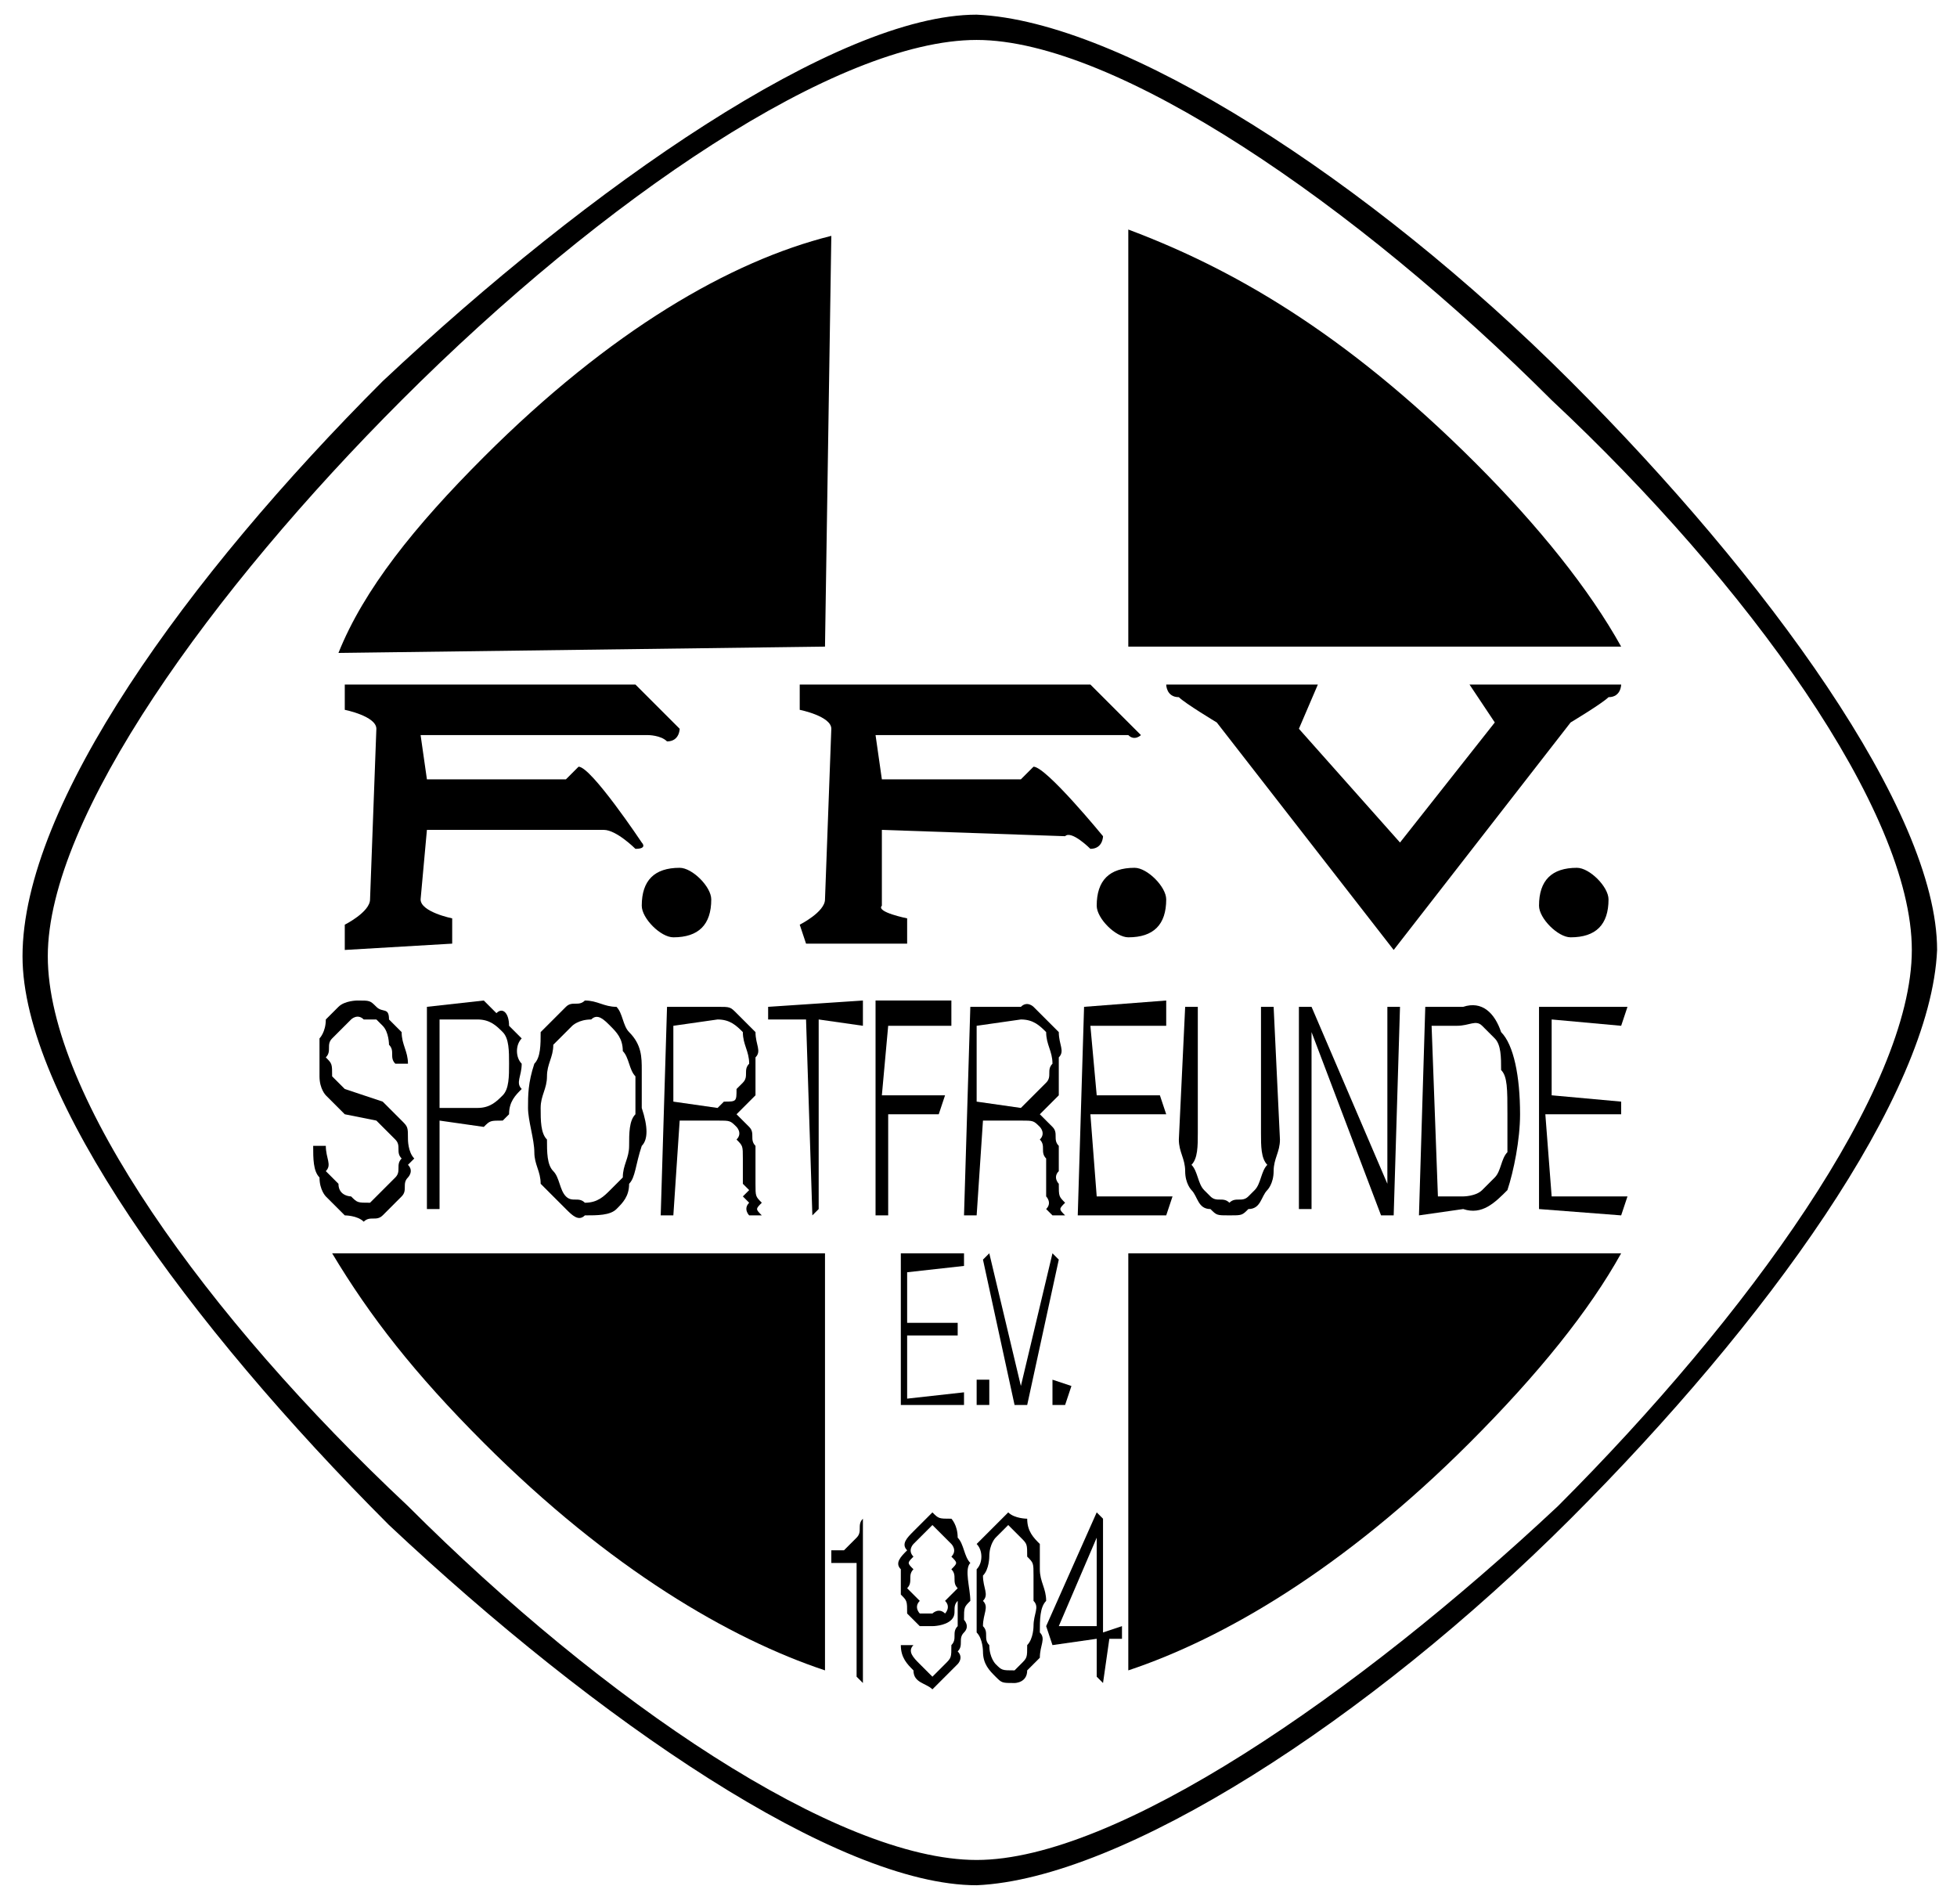
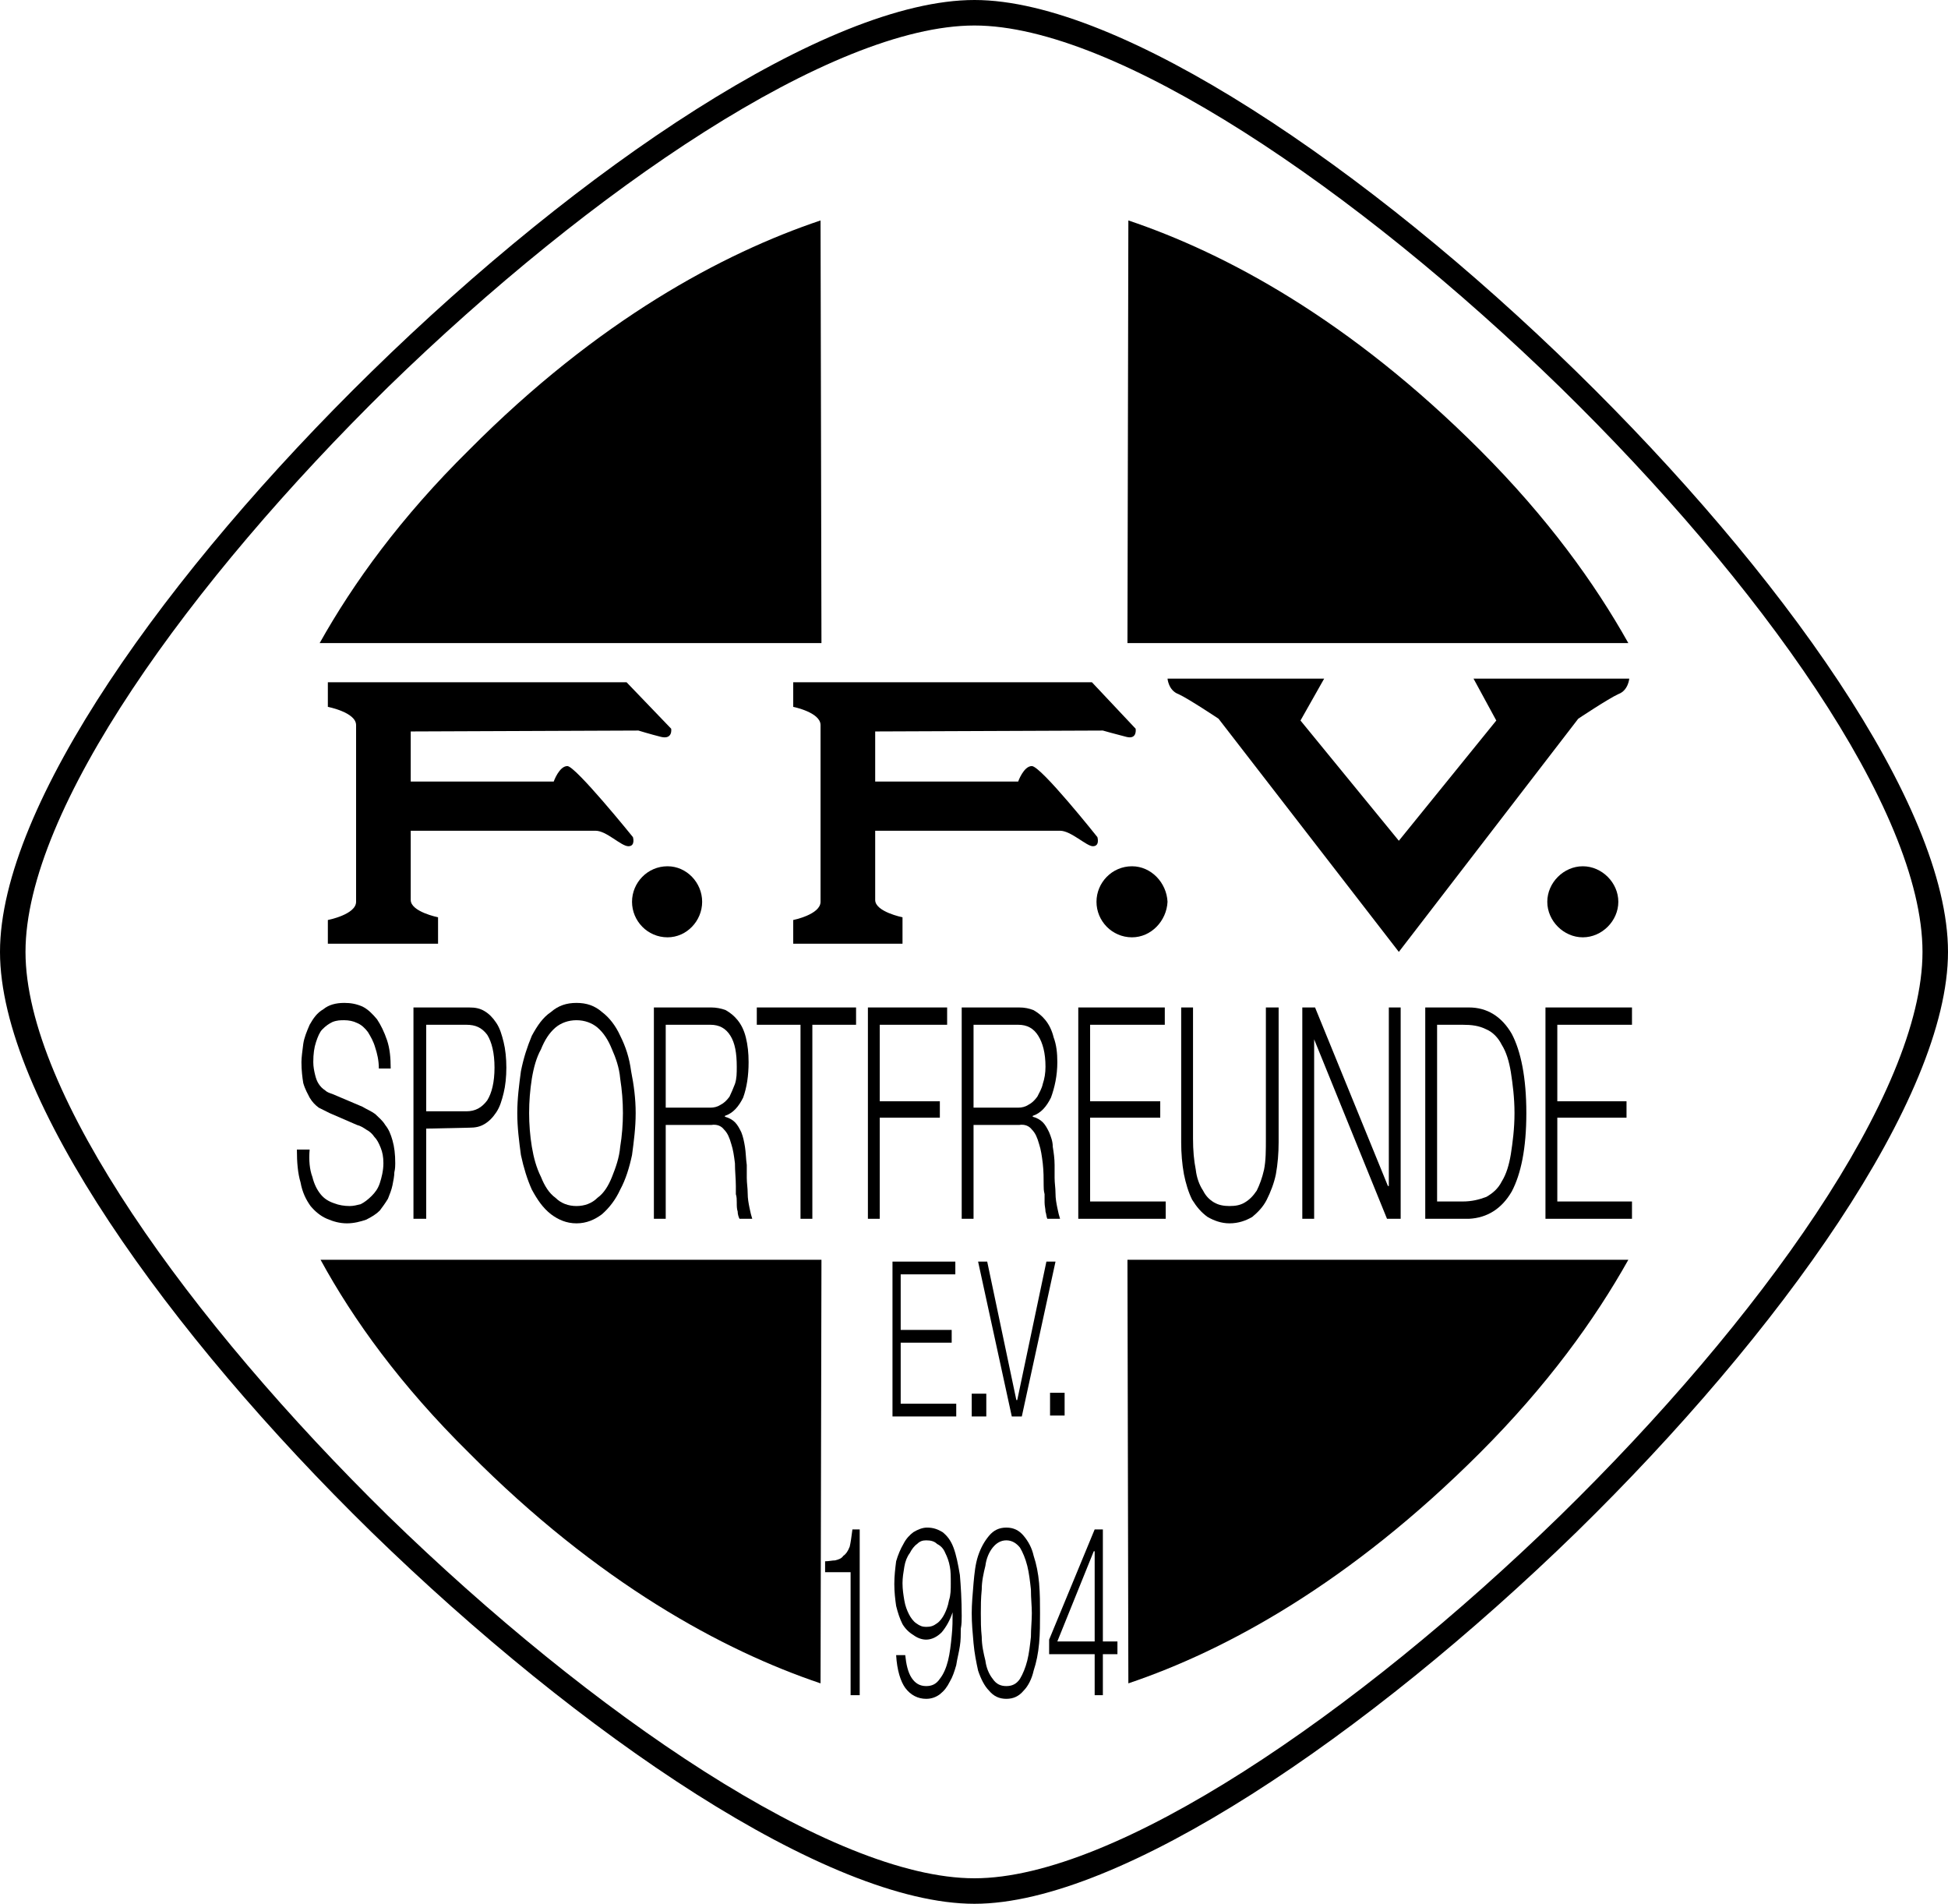
- <svg xmlns="http://www.w3.org/2000/svg" viewBox="-17 -15 219 213">
-   <g transform="rotate(45 93 92)">
-     <path fill-rule="nonzero" fill="currentColor" fill-opacity="1" d="M 184 90 C 184 122 177 154 166 166 C 155 177 123 183 91 184 C 59 184 28 179 17 168 C 5 156 0 125 0 94 C 1 62 7 29 18 18 C 30 7 62 0 94 0 C 125 0 157 5 168 16 C 179 28 184 59 184 90 Z M 164 164 C 175 153 181 121 182 90 C 182 60 177 29 166 18 C 155 7 124 2 94 3 C 63 3 31 9 20 20 C 9 31 3 62 3 94 C 3 124 8 155 19 166 C 30 177 60 182 91 181 C 122 181 153 175 164 164 " />
-     <path fill-rule="nonzero" fill="currentColor" fill-opacity="1" d="M 47 23 C 58 18 72 14 93 14 C 103 14 112 15 119 17 L 80 56 L 47 23 " />
-     <path fill-rule="nonzero" fill="currentColor" fill-opacity="1" d="M 24 47 C 18 57 14 72 14 92 C 14 103 15 112 18 119 L 56 80 L 24 47 " />
-     <path fill-rule="nonzero" fill="currentColor" fill-opacity="1" d="M 161 137 C 166 127 170 112 170 92 C 170 81 169 72 167 65 L 128 104 L 161 137 " />
-     <path fill-rule="nonzero" fill="currentColor" fill-opacity="1" d="M 137 161 C 127 166 112 170 92 170 C 81 170 73 169 65 167 L 104 128 L 137 161 " />
-     <path fill-rule="nonzero" fill="currentColor" fill-opacity="1" d="M 31 119 L 35 122 L 46 111 C 46 111 46 110 46 109 C 47 108 57 110 57 110 C 57 110 58 110 57 111 C 57 111 54 111 53 112 L 39 126 L 44 132 C 45 133 48 131 48 131 L 50 133 L 42 142 L 40 140 C 40 140 41 137 40 136 L 27 122 C 26 121 23 123 23 123 L 21 121 L 44 98 L 51 98 C 51 98 52 99 51 100 C 50 100 49 101 49 101 L 31 119 " />
-     <path fill-rule="nonzero" fill="currentColor" fill-opacity="1" d="M 67 115 C 69 113 69 111 67 109 C 66 108 63 108 62 109 C 60 111 60 113 62 115 C 63 116 66 116 67 115 " />
-     <path fill-rule="nonzero" fill="currentColor" fill-opacity="1" d="M 67 83 L 71 86 L 82 75 C 82 75 82 74 82 73 C 83 72 93 73 93 73 C 93 73 94 74 93 75 C 93 75 90 75 90 76 L 75 90 L 81 96 C 81 97 84 95 84 95 L 86 97 L 78 105 L 76 104 C 76 104 77 101 76 100 L 63 86 C 62 85 59 87 59 87 L 57 85 L 80 62 L 88 62 C 88 62 88 63 87 63 C 86 64 85 65 85 65 L 67 83 " />
-     <path fill-rule="nonzero" fill="currentColor" fill-opacity="1" d="M 103 79 C 105 77 105 75 103 73 C 102 72 99 72 98 73 C 96 75 96 77 98 79 C 99 80 102 80 103 79 " />
-     <path fill-rule="nonzero" fill="currentColor" fill-opacity="1" d="M 138 44 C 140 42 140 40 138 38 C 137 37 134 37 133 38 C 131 40 131 42 133 44 C 134 45 137 45 138 44 " />
-     <path fill-rule="nonzero" fill="currentColor" fill-opacity="1" d="M 125 59 L 121 27 C 121 27 122 23 122 22 C 123 21 122 20 122 20 L 110 32 L 115 33 L 117 50 L 100 49 L 98 44 L 86 56 C 86 56 87 57 88 56 C 89 56 93 55 93 55 L 125 59 " />
-     <path fill-rule="nonzero" fill="currentColor" fill-opacity="1" d="M 58 161 C 59 161 60 161 60 161 C 61 162 62 161 62 161 C 63 161 63 161 64 160 C 64 160 64 160 64 159 C 64 159 64 158 64 158 C 64 157 64 157 64 156 C 64 155 63 155 63 154 C 62 154 62 153 61 153 C 61 153 60 153 60 153 C 60 153 59 153 59 153 C 58 153 58 153 58 153 L 55 155 C 54 155 54 155 53 155 C 53 155 53 155 52 155 C 52 155 51 155 50 154 C 50 154 49 153 49 153 C 48 152 48 152 47 151 C 47 151 47 150 46 149 C 46 148 46 148 46 147 C 46 146 47 145 47 145 C 48 144 48 144 49 144 C 50 144 50 143 51 144 C 52 144 53 144 53 144 C 54 145 55 145 56 146 L 55 147 C 54 147 54 146 53 146 C 53 146 52 145 51 145 C 51 145 50 145 50 145 C 49 146 49 146 49 146 C 48 146 48 147 48 147 C 48 148 48 148 48 149 C 48 149 48 150 48 150 C 48 151 49 151 49 152 C 50 152 50 152 51 153 C 51 153 51 153 52 153 C 52 153 52 153 53 153 C 53 153 53 153 53 153 L 57 151 C 57 151 58 151 58 151 C 59 151 59 151 60 151 C 61 151 61 151 62 152 C 62 152 63 153 64 153 C 64 153 64 154 64 154 C 65 154 65 155 65 155 C 65 156 66 156 66 157 C 66 157 66 158 66 158 C 66 159 66 159 66 160 C 66 161 65 161 65 162 C 64 162 63 163 63 163 C 62 163 61 163 60 163 C 60 163 59 163 58 162 C 57 162 56 161 55 160 L 56 159 C 57 160 58 160 58 161 " />
-     <path fill-rule="nonzero" fill="currentColor" fill-opacity="1" d="M 65 144 C 66 143 66 142 66 141 C 66 140 65 139 64 138 C 63 137 62 136 61 136 C 60 136 59 136 58 137 L 55 140 L 62 147 Z M 57 135 C 58 135 58 135 59 135 C 59 134 60 134 61 135 C 61 135 62 135 63 135 C 63 136 64 137 65 137 C 66 138 66 139 67 139 C 67 140 67 141 68 142 C 68 142 68 143 68 143 C 67 144 67 144 67 145 L 63 148 L 70 155 L 69 156 L 53 140 L 57 135 " />
-     <path fill-rule="nonzero" fill="currentColor" fill-opacity="1" d="M 73 141 C 74 142 75 143 76 143 C 77 143 78 144 79 144 C 80 144 80 143 81 143 C 82 142 82 141 82 140 C 82 139 82 138 82 138 C 81 137 81 136 80 135 C 79 134 78 133 78 132 C 77 131 76 130 75 129 C 74 129 73 128 72 128 C 71 127 70 127 69 127 C 68 127 67 127 67 128 C 66 129 66 130 66 130 C 66 131 66 132 66 133 C 67 134 67 135 68 136 C 69 137 69 138 70 139 C 71 140 72 141 73 141 Z M 66 136 C 66 135 65 134 64 133 C 64 132 64 131 64 129 C 64 128 65 128 65 127 C 66 126 67 126 68 125 C 69 125 70 126 71 126 C 73 126 74 127 75 128 C 76 129 77 130 78 131 C 80 132 81 133 81 134 C 82 136 83 137 83 138 C 84 139 84 140 84 141 C 84 142 83 143 82 144 C 82 145 81 145 80 145 C 79 145 78 145 76 145 C 75 144 74 144 73 143 C 72 142 70 141 69 140 C 68 139 67 138 66 136 " />
-     <path fill-rule="nonzero" fill="currentColor" fill-opacity="1" d="M 84 125 C 84 124 84 124 84 124 C 85 123 85 123 84 122 C 84 122 84 121 84 121 C 84 120 83 120 83 119 C 82 118 81 118 80 117 C 79 117 78 117 77 118 L 74 122 L 80 128 Z M 76 117 C 77 116 77 116 78 116 C 78 116 79 116 79 116 C 80 116 80 116 81 116 C 82 117 83 117 83 118 C 84 119 85 120 86 121 C 86 122 86 123 86 124 L 86 124 C 86 124 86 124 87 124 C 87 124 88 124 88 124 C 89 124 89 125 90 125 C 90 125 91 126 91 126 C 91 126 92 127 92 127 C 93 128 93 128 93 128 C 94 129 94 129 95 129 C 95 130 95 130 96 130 L 95 131 C 95 131 94 131 94 130 C 94 130 94 130 93 130 C 93 130 93 129 93 129 C 92 129 92 129 92 129 C 91 128 91 128 90 127 C 89 126 89 126 88 126 C 88 125 87 125 87 125 C 86 125 86 125 85 126 L 82 129 L 89 137 L 88 138 L 72 121 L 76 117 " />
-     <path fill-rule="nonzero" fill="currentColor" fill-opacity="1" d="M 87 105 L 89 107 L 85 110 L 100 125 L 100 126 L 84 111 L 81 114 L 80 113 L 87 105 " />
-     <path fill-rule="nonzero" fill="currentColor" fill-opacity="1" d="M 94 98 L 96 100 L 91 105 L 96 111 L 101 106 L 102 108 L 98 112 L 106 120 L 105 121 L 88 104 L 94 98 " />
-     <path fill-rule="nonzero" fill="currentColor" fill-opacity="1" d="M 108 101 C 108 100 108 100 108 100 C 108 99 108 99 108 98 C 108 98 108 97 108 97 C 108 96 107 96 107 95 C 106 94 105 94 104 93 C 103 93 102 93 101 94 L 98 98 L 104 104 Z M 100 93 C 100 92 101 92 101 92 C 102 92 103 92 103 92 C 104 92 104 92 105 92 C 106 93 107 93 107 94 C 108 95 109 96 110 97 C 110 98 110 99 110 100 L 110 100 C 110 100 110 100 111 100 C 111 100 112 100 112 100 C 113 100 113 101 114 101 C 114 101 115 102 115 102 C 115 102 116 103 116 103 C 116 104 117 104 117 104 C 118 105 118 105 119 105 C 119 106 119 106 120 106 L 119 107 C 118 107 118 107 118 107 C 118 106 117 106 117 106 C 117 106 117 106 116 105 C 116 105 116 105 116 105 C 115 104 115 104 114 103 C 113 103 113 102 112 102 C 112 101 111 101 111 101 C 110 101 110 101 109 102 L 106 105 L 113 113 L 112 114 L 96 97 L 100 93 " />
-     <path fill-rule="nonzero" fill="currentColor" fill-opacity="1" d="M 111 81 L 113 83 L 107 89 L 113 94 L 118 89 L 120 90 L 114 96 L 121 102 L 127 96 L 128 98 L 121 105 L 105 88 L 111 81 " />
-     <path fill-rule="nonzero" fill="currentColor" fill-opacity="1" d="M 114 79 L 124 89 C 125 90 126 91 126 92 C 127 92 128 93 129 93 C 129 93 130 93 130 93 C 131 93 131 92 132 92 C 132 91 133 91 133 90 C 133 90 133 89 133 89 C 133 88 132 87 132 86 C 131 86 130 85 129 84 L 119 74 L 120 73 L 131 83 C 132 84 132 85 133 86 C 134 87 134 88 134 88 C 134 89 135 90 134 91 C 134 92 134 92 133 93 C 132 94 132 94 131 94 C 130 95 129 94 128 94 C 128 94 127 94 126 93 C 125 92 124 92 123 91 L 113 80 L 114 79 " />
-     <path fill-rule="nonzero" fill="currentColor" fill-opacity="1" d="M 123 70 L 143 78 L 143 78 L 129 64 L 130 63 L 146 80 L 145 81 L 125 72 L 125 72 L 139 86 L 138 87 L 122 71 L 123 70 " />
-     <path fill-rule="nonzero" fill="currentColor" fill-opacity="1" d="M 150 73 C 150 73 151 72 151 71 C 151 70 151 70 151 69 C 151 68 150 67 150 66 C 149 65 148 64 147 63 C 145 61 144 60 143 60 C 142 59 141 58 140 58 C 140 58 139 58 138 58 C 137 58 137 59 136 60 L 134 62 L 148 75 Z M 135 58 C 136 56 138 56 140 57 C 142 57 145 59 148 62 C 150 64 152 67 153 69 C 153 71 153 73 151 74 L 148 78 L 132 61 L 135 58 " />
-     <path fill-rule="nonzero" fill="currentColor" fill-opacity="1" d="M 148 45 L 149 47 L 143 52 L 149 58 L 155 53 L 156 54 L 150 60 L 157 66 L 163 60 L 164 62 L 157 68 L 141 52 L 148 45 " />
-     <path fill-rule="nonzero" fill="currentColor" fill-opacity="1" d="M 115 117 L 116 118 L 112 123 L 116 127 L 120 123 L 121 124 L 117 128 L 122 133 L 126 128 L 127 129 L 122 134 L 110 122 L 115 117 " />
-     <path fill-rule="nonzero" fill="currentColor" fill-opacity="1" d="M 117 115 L 130 123 L 130 123 L 122 110 L 123 110 L 132 124 L 131 125 L 117 116 L 117 115 " />
-     <path fill-rule="nonzero" fill="currentColor" fill-opacity="1" d="M 134 122 L 135 121 L 134 119 L 132 120 L 134 122 " />
-     <path fill-rule="nonzero" fill="currentColor" fill-opacity="1" d="M 128 128 L 129 127 L 127 125 L 126 126 L 128 128 " />
-     <path fill-rule="nonzero" fill="currentColor" fill-opacity="1" d="M 129 150 C 129 150 129 149 129 149 C 129 149 129 148 129 148 C 129 147 128 147 128 146 L 128 146 L 141 159 L 140 159 L 131 150 L 129 152 L 128 151 C 128 151 129 150 129 150 " />
-     <path fill-rule="nonzero" fill="currentColor" fill-opacity="1" d="M 142 147 C 142 147 142 146 141 146 C 141 145 141 145 141 144 C 140 144 140 143 139 143 C 139 142 139 142 138 142 C 138 141 137 141 137 141 C 136 141 136 141 135 141 C 135 141 135 141 134 141 C 134 142 134 142 134 142 C 134 143 134 143 134 144 C 134 144 134 145 135 145 C 135 146 135 146 136 146 C 136 147 137 147 137 148 C 138 148 138 148 139 148 C 139 149 140 149 140 149 C 140 149 141 148 141 148 C 141 148 141 147 142 147 Z M 144 153 C 144 153 145 153 146 153 C 146 152 146 152 146 151 C 146 150 146 150 145 149 C 145 148 144 148 144 147 C 143 146 142 145 142 145 L 142 145 C 142 146 143 146 143 147 C 143 148 142 149 142 149 C 142 149 141 150 141 150 C 140 150 139 150 139 150 C 138 149 138 149 137 149 C 136 148 136 148 135 147 C 134 147 134 146 134 145 C 133 145 133 144 133 143 C 133 143 133 142 133 142 C 133 141 133 141 133 140 C 134 140 134 140 135 139 C 135 139 136 139 137 140 C 138 140 139 141 140 141 C 140 142 142 143 143 144 C 143 145 143 145 144 146 C 144 146 145 146 145 147 C 145 148 146 148 146 149 C 147 149 147 150 147 150 C 147 151 147 152 147 152 C 147 153 147 153 147 154 C 146 154 145 155 144 154 C 143 154 142 154 141 153 L 142 152 C 142 153 143 153 144 153 " />
-     <path fill-rule="nonzero" fill="currentColor" fill-opacity="1" d="M 140 137 C 140 137 140 138 141 139 C 141 139 142 140 142 141 C 143 142 144 142 144 143 C 145 143 145 144 146 145 C 147 145 147 146 148 146 C 149 147 150 147 150 147 C 151 147 151 147 152 146 C 152 146 152 146 152 145 C 152 144 152 144 151 143 C 151 142 150 141 150 141 C 149 140 149 139 148 139 C 147 138 147 138 146 137 C 145 136 145 136 144 136 C 143 135 143 135 142 135 C 141 135 141 135 140 135 C 140 136 140 136 140 137 Z M 141 133 C 142 134 143 134 144 134 C 145 135 145 135 146 136 C 147 137 148 137 149 138 C 149 139 150 140 151 141 C 152 141 152 142 153 143 C 153 144 153 145 153 145 C 154 146 153 147 153 147 C 152 148 152 148 151 148 C 150 148 149 148 148 147 C 148 147 147 146 146 146 C 145 145 144 144 143 143 C 143 143 142 142 141 141 C 141 140 140 139 139 139 C 139 138 139 137 139 136 C 139 135 139 135 139 134 C 140 134 141 133 141 133 " />
-     <path fill-rule="nonzero" fill="currentColor" fill-opacity="1" d="M 148 129 L 148 129 L 152 139 L 155 136 Z M 146 127 L 147 127 L 156 136 L 157 134 L 158 135 L 157 136 L 160 140 L 159 140 L 156 137 L 153 141 L 151 140 L 146 127 " />
-   </g>
+ <svg xmlns="http://www.w3.org/2000/svg" viewBox="-146 -127 2139 2090">
+   <path fill-rule="nonzero" fill="currentColor" fill-opacity="1" d="M 1585 1555 C 1356 1778 1084 1963 924 1963 C 763 1963 491 1778 262 1555 C 38 1336 -146 1078 -146 918 C -146 757 38 500 262 281 C 491 57 763 -127 924 -127 C 1084 -127 1356 57 1585 281 C 1809 500 1993 757 1993 918 C 1993 1078 1809 1336 1585 1555 Z M 924 1935 C 1079 1935 1343 1755 1567 1537 C 1786 1323 1965 1073 1965 918 C 1965 762 1786 512 1567 298 C 1343 80 1079 -99 924 -99 C 768 -99 504 80 280 298 C 62 512 -118 762 -118 918 C -118 1073 62 1323 280 1537 C 504 1755 768 1935 924 1935" />
+   <path fill-rule="nonzero" fill="currentColor" fill-opacity="1" d="M 1093 115 C 1200 151 1336 224 1479 367 C 1553 441 1605 513 1642 579 L 1092 579 L 1093 115" />
+   <path fill-rule="nonzero" fill="currentColor" fill-opacity="1" d="M 755 115 C 648 151 511 224 369 367 C 294 441 242 513 205 579 L 756 579 L 755 115" />
+   <path fill-rule="nonzero" fill="currentColor" fill-opacity="1" d="M 1093 1721 C 1200 1685 1336 1611 1479 1468 C 1553 1394 1605 1322 1642 1256 L 1092 1256 L 1093 1721" />
+   <path fill-rule="nonzero" fill="currentColor" fill-opacity="1" d="M 755 1721 C 648 1685 511 1611 369 1468 C 294 1394 242 1322 206 1256 L 756 1256 L 755 1721" />
+   <path fill-rule="nonzero" fill="currentColor" fill-opacity="1" d="M 305 676 L 305 731 L 462 731 C 462 731 468 714 477 714 C 486 714 549 792 549 792 C 549 792 552 802 544 802 C 536 802 520 785 508 785 L 305 785 L 305 861 C 305 874 335 880 335 880 L 335 909 L 214 909 L 214 883 C 214 883 245 877 245 863 L 245 669 C 245 655 214 649 214 649 L 214 622 L 542 622 L 591 673 C 591 673 593 685 580 682 C 568 679 555 675 555 675 L 305 676" />
+   <path fill-rule="nonzero" fill="currentColor" fill-opacity="1" d="M 587 902 C 608 902 625 884 625 863 C 625 842 608 824 587 824 C 565 824 548 842 548 863 C 548 884 565 902 587 902" />
+   <path fill-rule="nonzero" fill="currentColor" fill-opacity="1" d="M 815 676 L 815 731 L 972 731 C 972 731 978 714 987 714 C 997 714 1059 792 1059 792 C 1059 792 1062 802 1054 802 C 1047 802 1030 785 1018 785 L 815 785 L 815 861 C 815 874 845 880 845 880 L 845 909 L 725 909 L 725 883 C 725 883 755 877 755 863 L 755 669 C 755 655 725 649 725 649 L 725 622 L 1053 622 L 1101 673 C 1101 673 1103 685 1091 682 C 1079 679 1065 675 1065 675 L 815 676" />
+   <path fill-rule="nonzero" fill="currentColor" fill-opacity="1" d="M 1097 902 C 1118 902 1135 884 1136 863 C 1135 842 1118 824 1097 824 C 1075 824 1058 842 1058 863 C 1058 884 1075 902 1097 902" />
+   <path fill-rule="nonzero" fill="currentColor" fill-opacity="1" d="M 1592 902 C 1613 902 1631 884 1631 863 C 1631 842 1613 824 1592 824 C 1571 824 1553 842 1553 863 C 1553 884 1571 902 1592 902" />
+   <path fill-rule="nonzero" fill="currentColor" fill-opacity="1" d="M 1390 918 L 1587 662 C 1587 662 1620 640 1631 635 C 1642 631 1643 618 1643 618 L 1472 618 L 1497 664 L 1390 796 L 1282 664 L 1308 618 L 1136 618 C 1136 618 1137 631 1148 635 C 1159 640 1192 662 1192 662 L 1390 918" />
+   <path fill-rule="nonzero" fill="currentColor" fill-opacity="1" d="M 197 1165 C 199 1173 202 1179 206 1184 C 210 1189 215 1192 221 1194 C 226 1196 232 1197 238 1197 C 242 1197 246 1196 250 1195 C 254 1193 258 1190 262 1186 C 266 1182 269 1178 271 1172 C 273 1166 275 1158 275 1150 C 275 1143 274 1138 272 1133 C 270 1128 268 1124 265 1121 C 263 1118 260 1115 256 1113 C 253 1111 250 1109 246 1108 L 216 1095 C 212 1093 208 1091 204 1089 C 200 1086 197 1083 194 1078 C 192 1074 189 1069 187 1062 C 186 1056 185 1048 185 1039 C 185 1034 186 1027 187 1019 C 188 1012 191 1005 194 998 C 198 991 202 985 209 981 C 215 976 223 974 232 974 C 239 974 245 975 252 978 C 258 981 263 986 268 992 C 272 998 276 1006 279 1015 C 282 1024 283 1034 283 1046 L 270 1046 C 270 1037 268 1029 266 1023 C 264 1016 261 1011 258 1006 C 255 1002 251 998 246 996 C 242 994 237 993 232 993 C 228 993 224 993 219 995 C 215 997 212 999 208 1003 C 205 1006 203 1011 201 1017 C 199 1023 198 1030 198 1039 C 198 1044 199 1049 200 1053 C 201 1057 202 1060 204 1063 C 206 1066 208 1068 211 1070 C 213 1072 216 1073 219 1074 L 252 1088 C 257 1091 262 1093 266 1096 C 270 1100 274 1103 277 1108 C 281 1113 283 1118 285 1125 C 287 1132 288 1140 288 1150 C 288 1152 288 1156 287 1160 C 287 1164 286 1169 285 1174 C 284 1179 282 1184 280 1189 C 277 1194 274 1198 271 1202 C 267 1206 262 1209 256 1212 C 250 1214 243 1216 235 1216 C 227 1216 220 1214 213 1211 C 206 1208 200 1203 195 1197 C 190 1190 186 1182 184 1171 C 181 1161 180 1149 180 1135 L 194 1135 C 193 1147 194 1157 197 1165" />
+   <path fill-rule="nonzero" fill="currentColor" fill-opacity="1" d="M 366 1093 C 376 1093 383 1089 389 1081 C 394 1073 397 1061 397 1045 C 397 1029 394 1017 389 1009 C 383 1001 376 998 366 998 L 322 998 L 322 1093 Z M 369 979 C 376 979 381 980 386 983 C 391 986 395 990 399 996 C 403 1002 405 1009 407 1017 C 409 1025 410 1035 410 1045 C 410 1055 409 1065 407 1073 C 405 1081 403 1088 399 1094 C 395 1100 391 1104 386 1107 C 381 1110 376 1111 369 1111 L 322 1112 L 322 1211 L 308 1211 L 308 979 L 369 979" />
+   <path fill-rule="nonzero" fill="currentColor" fill-opacity="1" d="M 438 1132 C 440 1144 443 1155 448 1165 C 452 1175 457 1183 464 1188 C 470 1194 478 1197 487 1197 C 496 1197 504 1194 510 1188 C 517 1183 522 1175 526 1165 C 530 1155 534 1144 535 1132 C 537 1120 538 1107 538 1095 C 538 1082 537 1070 535 1057 C 534 1045 530 1034 526 1025 C 522 1015 517 1007 510 1001 C 504 996 496 993 487 993 C 478 993 470 996 464 1001 C 457 1007 452 1015 448 1025 C 443 1034 440 1045 438 1057 C 436 1070 435 1082 435 1095 C 435 1107 436 1120 438 1132 Z M 426 1049 C 429 1034 433 1022 438 1010 C 444 999 450 990 459 984 C 467 977 476 974 487 974 C 498 974 507 977 515 984 C 523 990 530 999 535 1010 C 541 1022 545 1034 547 1049 C 550 1064 552 1079 552 1095 C 552 1111 550 1126 548 1141 C 545 1155 541 1168 535 1179 C 530 1190 523 1199 515 1206 C 507 1212 498 1216 487 1216 C 476 1216 467 1212 459 1206 C 450 1199 444 1190 438 1179 C 433 1168 429 1155 426 1141 C 424 1126 422 1111 422 1095 C 422 1079 424 1064 426 1049" />
+   <path fill-rule="nonzero" fill="currentColor" fill-opacity="1" d="M 634 1089 C 638 1089 642 1088 645 1086 C 649 1084 652 1081 655 1077 C 657 1073 659 1068 661 1063 C 663 1057 663 1051 663 1044 C 663 1029 661 1018 656 1010 C 651 1002 644 998 634 998 L 585 998 L 585 1089 Z M 635 979 C 640 979 646 980 651 982 C 656 985 660 988 664 993 C 668 998 671 1004 673 1012 C 675 1020 676 1029 676 1039 C 676 1054 674 1067 670 1078 C 665 1088 659 1095 650 1098 L 650 1099 C 654 1100 658 1102 661 1105 C 664 1108 666 1112 668 1116 C 670 1121 671 1126 672 1132 C 673 1138 673 1145 674 1152 C 674 1155 674 1160 674 1166 C 674 1172 675 1177 675 1183 C 675 1189 676 1194 677 1199 C 678 1204 679 1208 680 1211 L 666 1211 C 665 1209 664 1206 664 1203 C 663 1200 663 1197 663 1193 C 663 1190 663 1187 662 1184 C 662 1180 662 1177 662 1175 C 662 1167 661 1159 661 1150 C 660 1142 659 1135 657 1129 C 655 1122 653 1117 649 1113 C 646 1109 641 1107 635 1108 L 585 1108 L 585 1211 L 572 1211 L 572 979 L 635 979" />
+   <path fill-rule="nonzero" fill="currentColor" fill-opacity="1" d="M 794 979 L 794 998 L 746 998 L 746 1211 L 733 1211 L 733 998 L 685 998 L 685 979 L 794 979" />
+   <path fill-rule="nonzero" fill="currentColor" fill-opacity="1" d="M 894 979 L 894 998 L 820 998 L 820 1082 L 886 1082 L 886 1100 L 820 1100 L 820 1211 L 807 1211 L 807 979 L 894 979" />
+   <path fill-rule="nonzero" fill="currentColor" fill-opacity="1" d="M 972 1089 C 976 1089 980 1088 983 1086 C 987 1084 990 1081 993 1077 C 995 1073 998 1068 999 1063 C 1001 1057 1002 1051 1002 1044 C 1002 1029 999 1018 994 1010 C 989 1002 982 998 972 998 L 923 998 L 923 1089 Z M 973 979 C 979 979 984 980 989 982 C 994 985 998 988 1002 993 C 1006 998 1009 1004 1011 1012 C 1014 1020 1015 1029 1015 1039 C 1015 1054 1012 1067 1008 1078 C 1003 1088 997 1095 988 1098 L 988 1099 C 992 1100 996 1102 999 1105 C 1002 1108 1004 1112 1006 1116 C 1008 1121 1010 1126 1010 1132 C 1011 1138 1012 1145 1012 1152 C 1012 1155 1012 1160 1012 1166 C 1012 1172 1013 1177 1013 1183 C 1013 1189 1014 1194 1015 1199 C 1016 1204 1017 1208 1018 1211 L 1004 1211 C 1003 1209 1003 1206 1002 1203 C 1002 1200 1001 1197 1001 1193 C 1001 1190 1001 1187 1001 1184 C 1000 1180 1000 1177 1000 1175 C 1000 1167 1000 1159 999 1150 C 998 1142 997 1135 995 1129 C 993 1122 991 1117 987 1113 C 984 1109 979 1107 973 1108 L 923 1108 L 923 1211 L 910 1211 L 910 979 L 973 979" />
+   <path fill-rule="nonzero" fill="currentColor" fill-opacity="1" d="M 1133 979 L 1133 998 L 1051 998 L 1051 1082 L 1128 1082 L 1128 1100 L 1051 1100 L 1051 1192 L 1134 1192 L 1134 1211 L 1038 1211 L 1038 979 L 1133 979" />
+   <path fill-rule="nonzero" fill="currentColor" fill-opacity="1" d="M 1164 979 L 1164 1123 C 1164 1136 1165 1147 1167 1157 C 1168 1166 1171 1174 1175 1180 C 1178 1186 1182 1190 1187 1193 C 1192 1196 1198 1197 1204 1197 C 1211 1197 1216 1196 1221 1193 C 1226 1190 1230 1186 1234 1180 C 1237 1174 1240 1166 1242 1157 C 1244 1147 1244 1136 1244 1123 L 1244 979 L 1258 979 L 1258 1127 C 1258 1139 1257 1151 1255 1162 C 1253 1172 1249 1182 1245 1190 C 1241 1198 1235 1204 1229 1209 C 1222 1213 1214 1216 1204 1216 C 1195 1216 1187 1213 1180 1209 C 1173 1204 1168 1198 1163 1190 C 1159 1182 1156 1172 1154 1162 C 1152 1151 1151 1139 1151 1127 L 1151 979 L 1164 979" />
+   <path fill-rule="nonzero" fill="currentColor" fill-opacity="1" d="M 1298 979 L 1378 1175 L 1379 1175 L 1379 979 L 1392 979 L 1392 1211 L 1377 1211 L 1297 1014 L 1297 1014 L 1297 1211 L 1284 1211 L 1284 979 L 1298 979" />
+   <path fill-rule="nonzero" fill="currentColor" fill-opacity="1" d="M 1460 1192 C 1470 1192 1478 1190 1486 1187 C 1493 1183 1499 1178 1503 1170 C 1508 1162 1511 1152 1513 1140 C 1515 1127 1517 1112 1517 1095 C 1517 1078 1515 1063 1513 1050 C 1511 1038 1508 1028 1503 1020 C 1499 1012 1493 1006 1486 1003 C 1478 999 1470 998 1460 998 L 1432 998 L 1432 1192 Z M 1467 979 C 1487 979 1503 989 1514 1008 C 1524 1027 1530 1056 1530 1095 C 1530 1134 1524 1162 1514 1181 C 1503 1200 1487 1210 1467 1211 L 1419 1211 L 1419 979 L 1467 979" />
+   <path fill-rule="nonzero" fill="currentColor" fill-opacity="1" d="M 1646 979 L 1646 998 L 1564 998 L 1564 1082 L 1640 1082 L 1640 1100 L 1564 1100 L 1564 1192 L 1646 1192 L 1646 1211 L 1551 1211 L 1551 979 L 1646 979" />
+   <path fill-rule="nonzero" fill="currentColor" fill-opacity="1" d="M 903 1258 L 903 1272 L 843 1272 L 843 1333 L 899 1333 L 899 1347 L 843 1347 L 843 1414 L 904 1414 L 904 1428 L 834 1428 L 834 1258 L 903 1258" />
+   <path fill-rule="nonzero" fill="currentColor" fill-opacity="1" d="M 938 1258 L 970 1410 L 971 1410 L 1003 1258 L 1013 1258 L 976 1428 L 965 1428 L 928 1258 L 938 1258" />
+   <path fill-rule="nonzero" fill="currentColor" fill-opacity="1" d="M 1007 1427 L 1023 1427 L 1023 1402 L 1007 1402 L 1007 1427" />
+   <path fill-rule="nonzero" fill="currentColor" fill-opacity="1" d="M 921 1428 L 937 1428 L 937 1403 L 921 1403 L 921 1428" />
+   <path fill-rule="nonzero" fill="currentColor" fill-opacity="1" d="M 771 1586 C 775 1585 778 1584 780 1581 C 783 1579 785 1576 787 1571 C 788 1567 789 1560 790 1552 L 798 1552 L 798 1734 L 788 1734 L 788 1599 L 760 1599 L 760 1587 C 764 1587 768 1586 771 1586" />
+   <path fill-rule="nonzero" fill="currentColor" fill-opacity="1" d="M 883 1655 C 886 1653 889 1649 891 1645 C 893 1641 895 1636 896 1630 C 898 1624 898 1618 898 1611 C 898 1604 898 1598 897 1593 C 896 1587 894 1582 892 1578 C 890 1573 887 1570 883 1568 C 880 1565 876 1564 871 1564 C 867 1564 864 1565 861 1568 C 858 1570 855 1574 853 1578 C 850 1582 848 1587 847 1593 C 846 1599 845 1605 845 1611 C 845 1618 846 1624 847 1630 C 848 1636 850 1641 852 1645 C 854 1649 857 1653 860 1655 C 864 1658 867 1659 871 1659 C 876 1659 879 1658 883 1655 Z M 855 1715 C 859 1721 864 1724 871 1724 C 877 1724 882 1722 886 1716 C 890 1711 893 1704 895 1696 C 897 1688 898 1679 899 1669 C 900 1660 900 1651 900 1643 L 900 1643 C 897 1652 893 1659 888 1665 C 883 1670 877 1673 871 1673 C 866 1673 861 1671 857 1668 C 852 1665 848 1661 845 1656 C 842 1650 840 1644 838 1636 C 837 1629 836 1621 836 1612 C 836 1603 837 1595 838 1587 C 840 1580 843 1573 846 1568 C 849 1562 853 1558 857 1555 C 862 1552 867 1550 872 1550 C 879 1550 884 1552 889 1555 C 894 1559 898 1564 901 1572 C 904 1580 906 1590 908 1602 C 909 1614 910 1629 910 1647 C 910 1651 910 1656 909 1661 C 909 1667 909 1674 908 1680 C 907 1687 905 1694 904 1701 C 902 1708 900 1714 897 1719 C 894 1725 891 1729 886 1733 C 882 1736 877 1738 871 1738 C 862 1738 854 1734 848 1726 C 843 1719 839 1707 838 1690 L 848 1690 C 849 1700 851 1709 855 1715" />
+   <path fill-rule="nonzero" fill="currentColor" fill-opacity="1" d="M 944 1572 C 940 1577 937 1584 936 1592 C 934 1600 932 1609 932 1618 C 931 1628 931 1636 931 1644 C 931 1652 931 1661 932 1670 C 932 1679 934 1688 936 1696 C 937 1704 940 1711 944 1716 C 948 1722 953 1724 959 1724 C 965 1724 970 1722 974 1716 C 977 1711 980 1704 982 1696 C 984 1688 985 1679 986 1670 C 986 1661 987 1652 987 1644 C 987 1636 986 1628 986 1618 C 985 1609 984 1600 982 1592 C 980 1584 977 1577 974 1572 C 970 1567 965 1564 959 1564 C 953 1564 948 1567 944 1572 Z M 978 1559 C 983 1565 987 1572 989 1581 C 992 1590 994 1600 995 1611 C 996 1623 996 1633 996 1644 C 996 1655 996 1666 995 1677 C 994 1688 992 1698 989 1707 C 987 1716 983 1724 978 1729 C 973 1735 967 1738 959 1738 C 951 1738 945 1735 940 1729 C 935 1724 931 1716 928 1707 C 926 1698 924 1688 923 1677 C 922 1666 921 1655 921 1644 C 921 1634 922 1623 923 1611 C 924 1600 925 1590 928 1581 C 931 1572 935 1565 940 1559 C 945 1553 951 1550 959 1550 C 967 1550 973 1553 978 1559" />
+   <path fill-rule="nonzero" fill="currentColor" fill-opacity="1" d="M 1056 1576 L 1055 1576 L 1015 1675 L 1056 1675 Z M 1056 1552 L 1065 1552 L 1065 1675 L 1081 1675 L 1081 1689 L 1065 1689 L 1065 1734 L 1056 1734 L 1056 1689 L 1006 1689 L 1006 1673 L 1056 1552" />
</svg>
